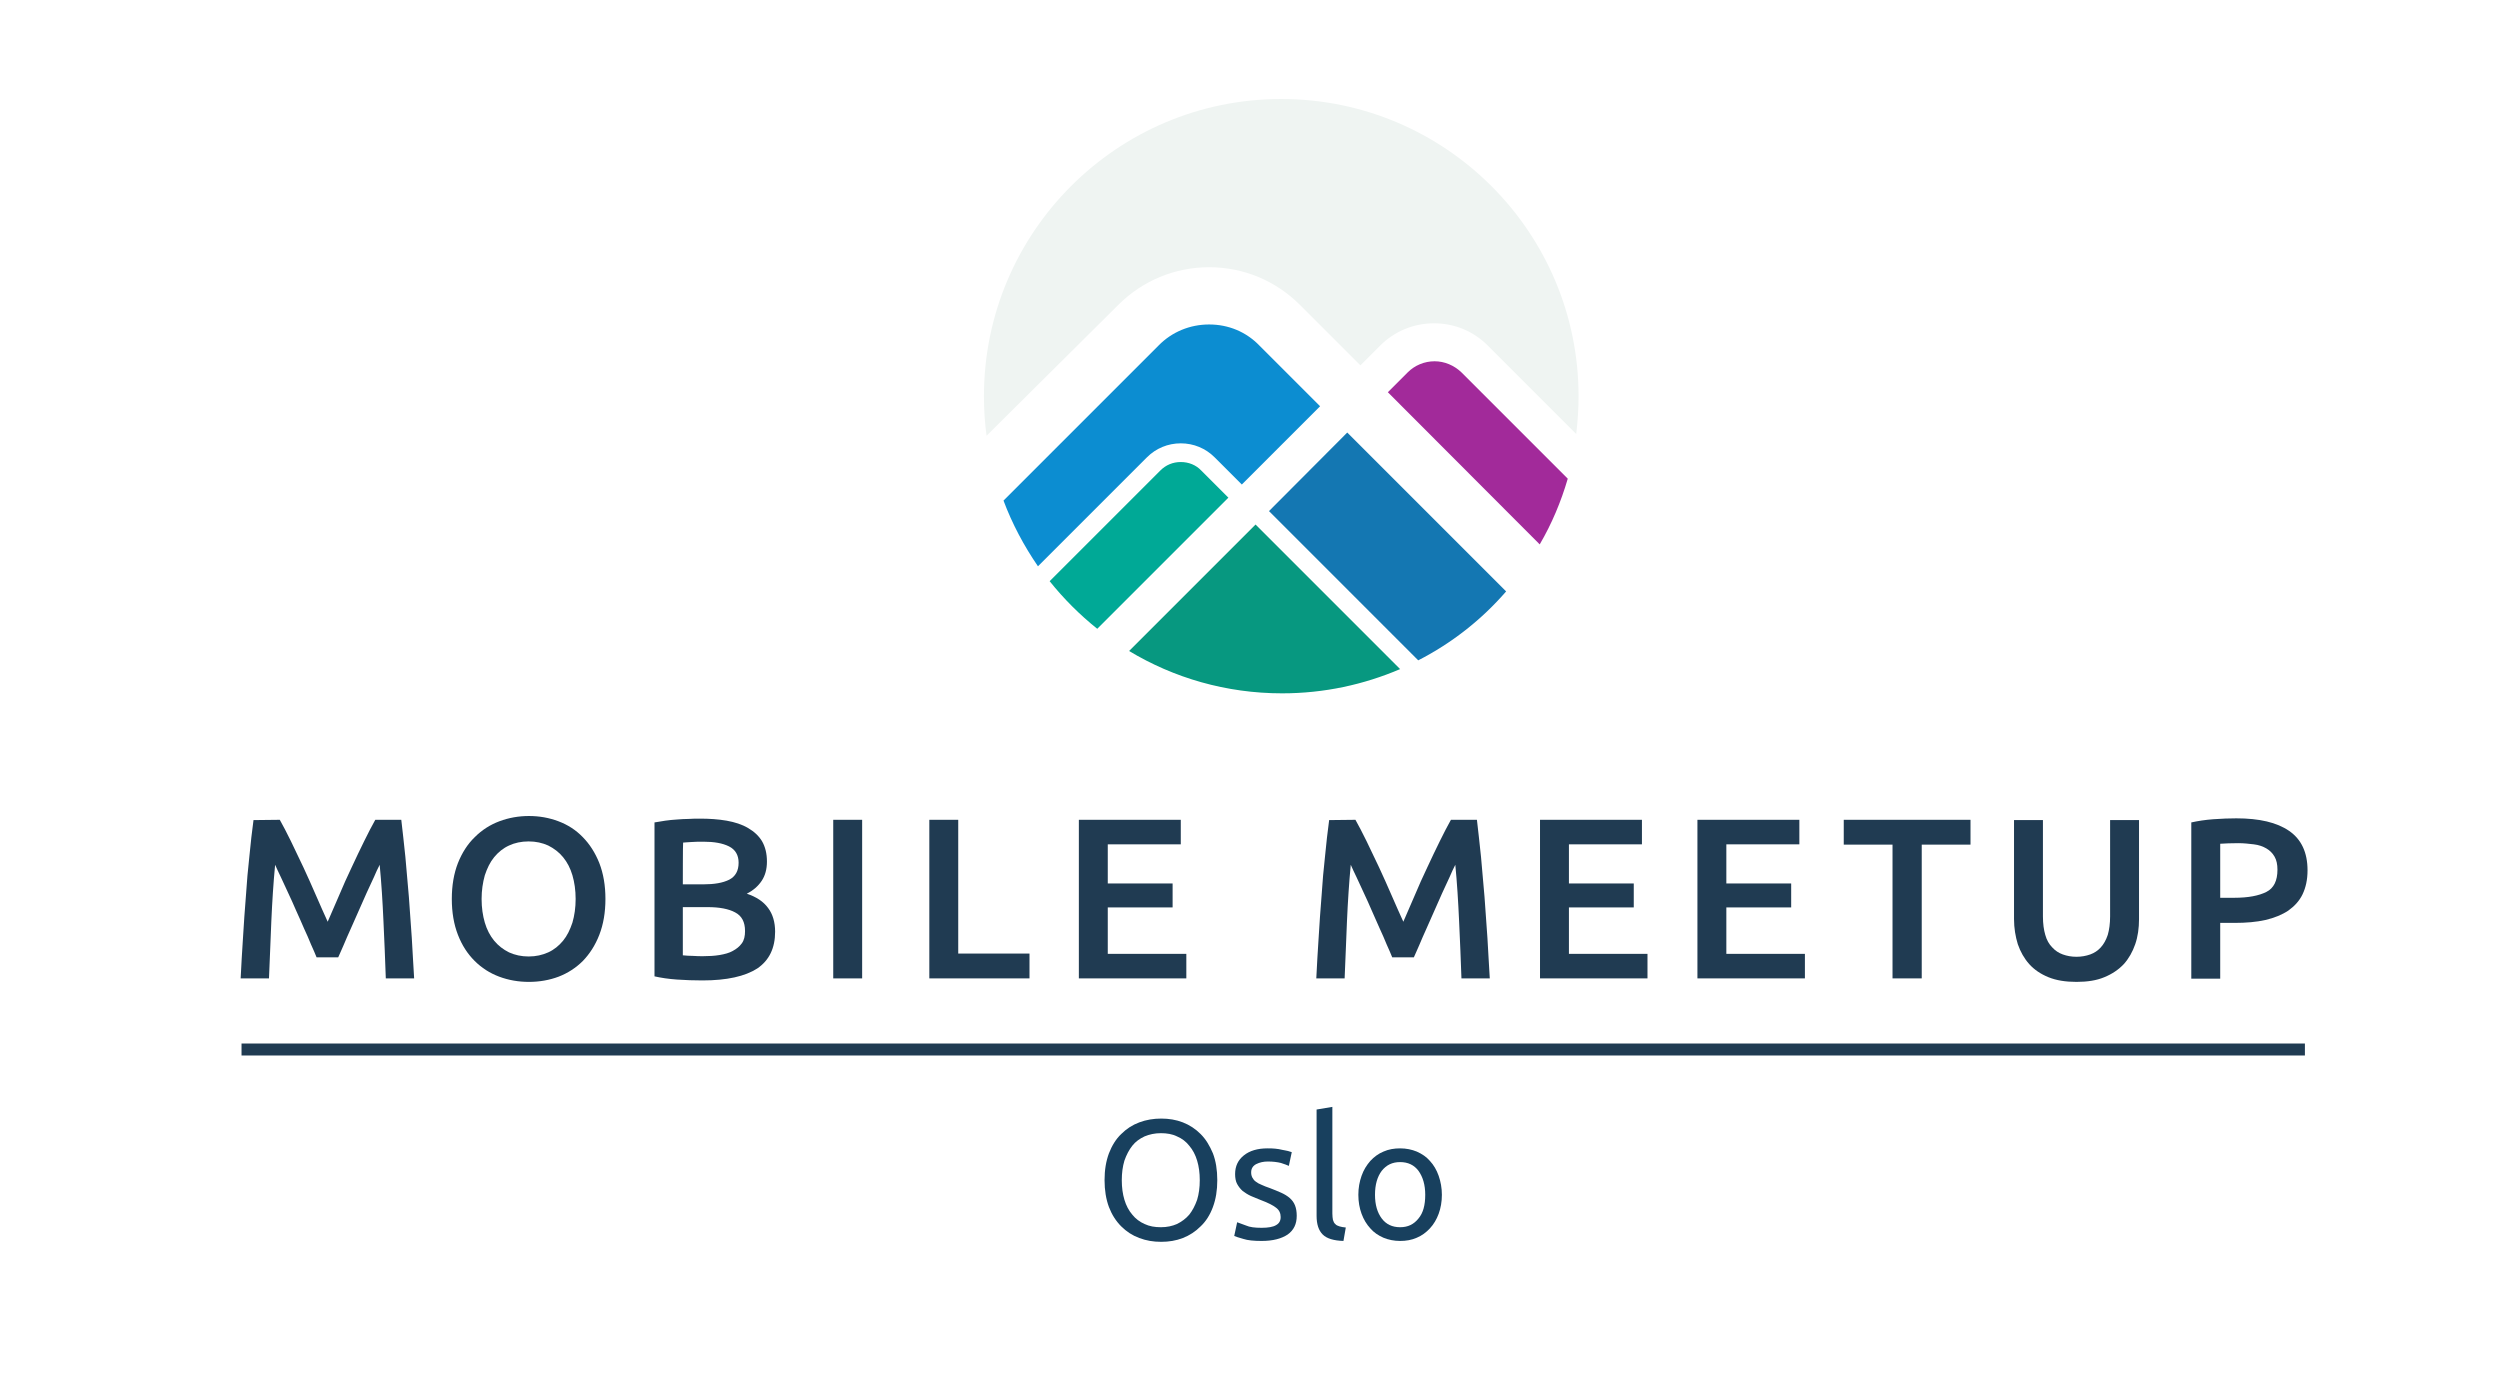
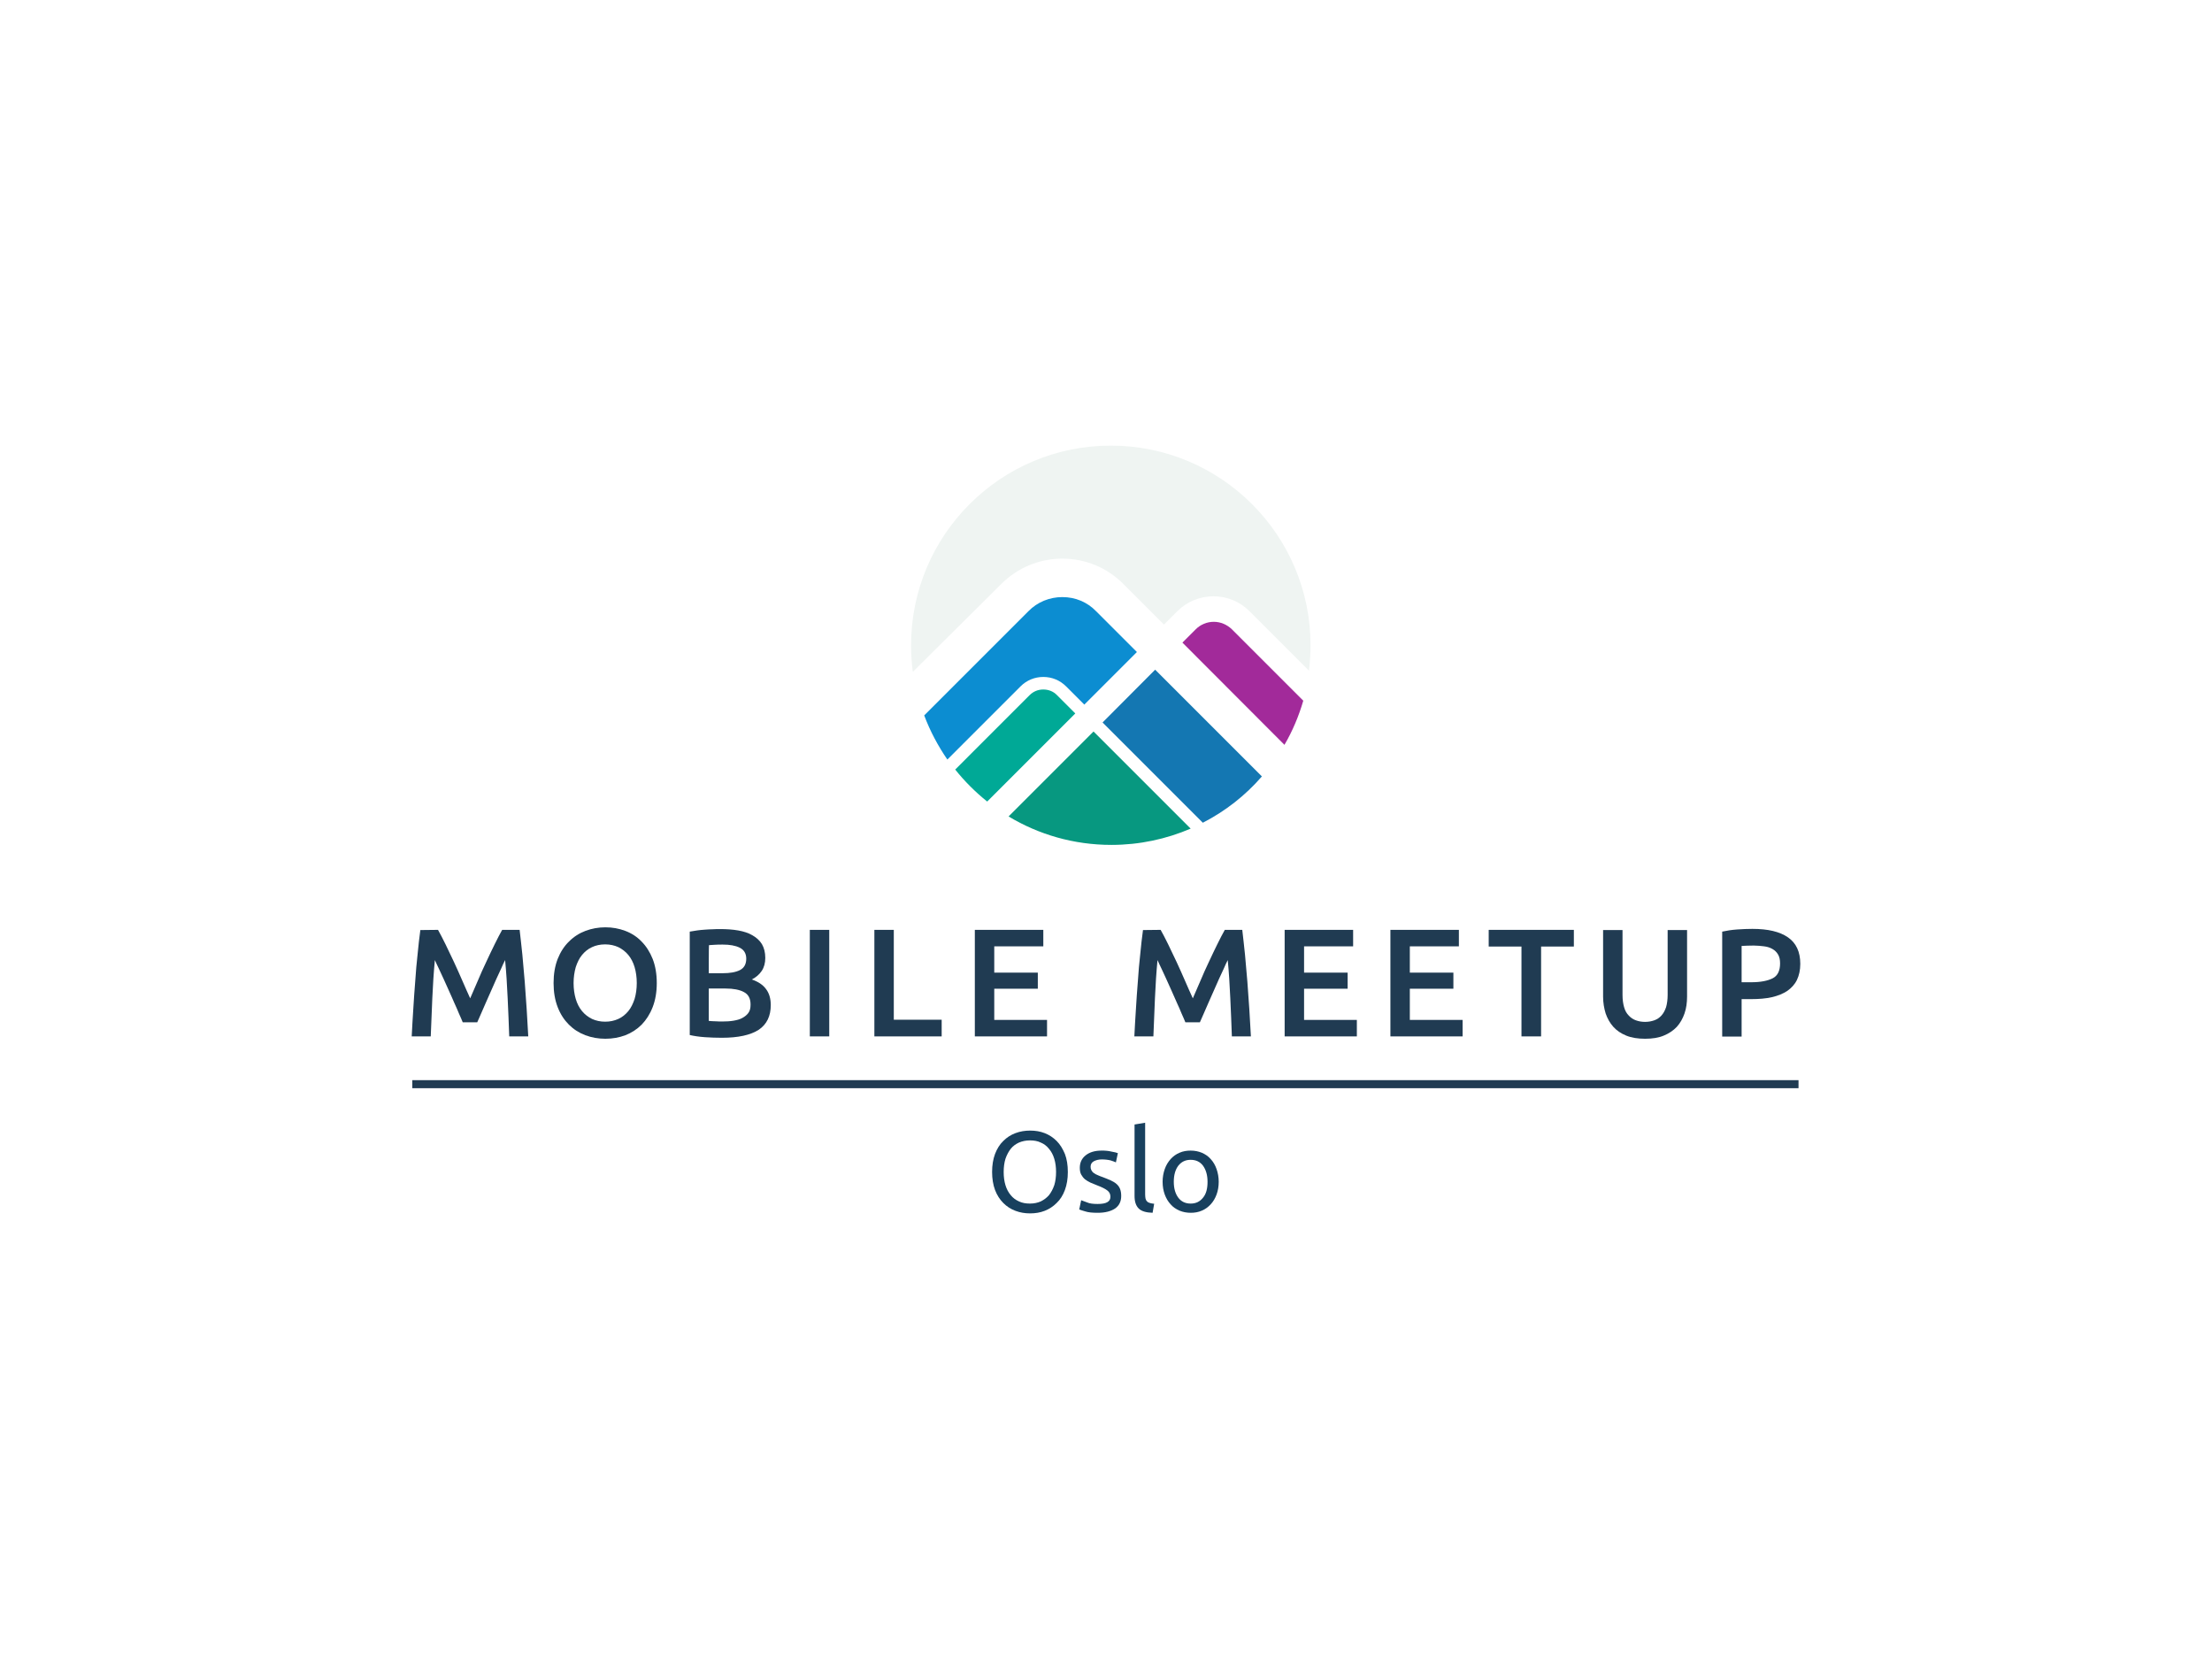
- <svg xmlns="http://www.w3.org/2000/svg" version="1.1" id="svg2" x="0px" y="0px" viewBox="0 0 107 59.2" style="enable-background:new 0 0 107 59.2;" xml:space="preserve">
-   <style type="text/css">
- 	.st0{fill:#203B52;}
+ <svg xmlns="http://www.w3.org/2000/svg" width="640" height="480">
+   <style type="text/css">.st0{fill:#203B52;}
	.st1{fill:#079880;}
	.st2{fill:#A22A9A;}
	.st3{fill:#00A996;}
	.st4{fill:#EFF4F2;}
	.st5{fill:#1477B2;}
	.st6{fill:#0C8DD1;}
- 	.st7{fill:#18405E;}
- </style>
-   <g id="g10" transform="matrix(1.25,0,0,-1.25,0,59.175)">
-     <g id="g12" transform="scale(0.1,0.1)">
-       <path id="path14" class="st0" d="M95.8,192.7c1.1-2,2.4-4.4,3.8-7.3c1.4-2.9,2.8-5.9,4.3-9c1.5-3.2,2.9-6.4,4.3-9.6    c1.4-3.3,2.8-6.3,4-9c1.2,2.8,2.5,5.8,3.9,9c1.4,3.3,2.8,6.5,4.3,9.6c1.5,3.2,2.9,6.2,4.3,9c1.4,2.9,2.7,5.3,3.8,7.3h8.9    c0.5-4,0.9-8.2,1.4-12.7c0.4-4.5,0.8-9,1.2-13.7c0.3-4.7,0.7-9.4,1-14.1c0.3-4.7,0.5-9.3,0.8-13.8h-9.7    c-0.2,6.3-0.5,12.8-0.8,19.5c-0.3,6.7-0.7,13.2-1.3,19.4c-0.6-1.2-1.3-2.6-2-4.3c-0.8-1.7-1.6-3.5-2.5-5.4c-0.9-2-1.8-4-2.7-6.1    c-0.9-2.1-1.8-4.1-2.7-6.1c-0.9-2-1.7-3.8-2.4-5.5c-0.7-1.7-1.4-3.1-1.9-4.3h-7.4c-0.5,1.2-1.1,2.7-1.9,4.4    c-0.7,1.7-1.5,3.6-2.4,5.5c-0.9,2-1.7,4-2.7,6.1c-0.9,2.1-1.8,4.1-2.7,6c-0.9,1.9-1.7,3.7-2.5,5.4c-0.8,1.7-1.5,3.1-2,4.3    c-0.6-6.3-1-12.7-1.3-19.4c-0.3-6.7-0.5-13.2-0.8-19.5l-9.7,0c0.2,4.5,0.5,9.1,0.8,13.9c0.3,4.8,0.6,9.6,1,14.3    c0.3,4.7,0.7,9.3,1.2,13.7c0.4,4.4,0.9,8.5,1.4,12.3L95.8,192.7" />
-       <path id="path16" class="st0" d="M164.9,165.6c0-3,0.4-5.7,1.1-8.1c0.7-2.4,1.8-4.5,3.2-6.2c1.4-1.7,3.1-3,5.1-4    c2-0.9,4.2-1.4,6.7-1.4c2.5,0,4.7,0.5,6.7,1.4c2,0.9,3.7,2.3,5.1,4c1.4,1.7,2.4,3.8,3.2,6.2c0.7,2.4,1.1,5.1,1.1,8.1    c0,3-0.4,5.7-1.1,8.1c-0.7,2.4-1.8,4.5-3.2,6.2c-1.4,1.7-3.1,3-5.1,4c-2,0.9-4.2,1.4-6.7,1.4c-2.5,0-4.8-0.5-6.7-1.4    c-2-0.9-3.7-2.3-5.1-4c-1.4-1.7-2.4-3.8-3.2-6.2C165.3,171.2,164.9,168.5,164.9,165.6z M207.3,165.6c0-4.6-0.7-8.7-2.1-12.3    c-1.4-3.6-3.3-6.5-5.6-8.9c-2.4-2.4-5.2-4.2-8.3-5.4c-3.2-1.2-6.6-1.8-10.2-1.8c-3.6,0-7,0.6-10.2,1.8c-3.2,1.2-6,3-8.4,5.4    c-2.4,2.4-4.3,5.3-5.7,8.9c-1.4,3.6-2.1,7.7-2.1,12.3c0,4.6,0.7,8.7,2.1,12.3c1.4,3.5,3.3,6.5,5.8,8.9c2.4,2.4,5.2,4.2,8.4,5.4    c3.2,1.2,6.6,1.8,10.1,1.8c3.6,0,6.9-0.6,10.1-1.8c3.2-1.2,6-3,8.3-5.4c2.4-2.4,4.3-5.4,5.7-8.9    C206.6,174.3,207.3,170.2,207.3,165.6" />
-       <path id="path18" class="st0" d="M233.8,162.8v-16.5c1.1-0.1,2.3-0.2,3.5-0.2c1.3-0.1,2.4-0.1,3.4-0.1c2,0,3.9,0.1,5.7,0.4    c1.7,0.3,3.3,0.7,4.5,1.4c1.3,0.7,2.3,1.5,3.1,2.6c0.8,1.1,1.1,2.5,1.1,4.2c0,3.1-1.1,5.2-3.4,6.4c-2.2,1.2-5.4,1.8-9.3,1.8H233.8    z M233.8,170.6h7c3.8,0,6.7,0.5,8.9,1.6c2.1,1.1,3.2,3,3.2,5.8c0,2.6-1.1,4.5-3.3,5.6c-2.2,1.1-5.1,1.6-8.7,1.6    c-1.5,0-2.9,0-4-0.1c-1.2-0.1-2.2-0.1-3-0.2C233.8,184.8,233.8,170.6,233.8,170.6z M240.5,137.7c-2.9,0-5.8,0.1-8.7,0.3    c-2.9,0.2-5.5,0.6-7.7,1.1v52.7c1.1,0.2,2.4,0.4,3.7,0.6c1.3,0.2,2.6,0.3,4,0.4c1.4,0.1,2.7,0.2,4,0.2c1.3,0.1,2.6,0.1,3.8,0.1    c3.3,0,6.3-0.2,9.2-0.7c2.8-0.5,5.3-1.3,7.3-2.5c2.1-1.2,3.7-2.7,4.8-4.5c1.1-1.9,1.7-4.2,1.7-7c0-2.6-0.6-4.8-1.8-6.6    c-1.2-1.8-2.9-3.3-5.1-4.4c3.3-1.1,5.7-2.7,7.3-4.9c1.6-2.1,2.4-4.9,2.4-8.1c0-5.6-2-9.8-6.1-12.6    C255.1,139.1,248.9,137.7,240.5,137.7" />
-       <path id="path20" class="st0" d="M285.3,138.4h9.9v54.3h-9.9C285.3,192.7,285.3,138.4,285.3,138.4z" />
-       <path id="path22" class="st0" d="M352.5,146.9v-8.5h-34.3v54.3h9.9v-45.8H352.5" />
-       <path id="path24" class="st0" d="M369.4,138.4v54.3h34.9v-8.4h-25v-13.4h22.2v-8.2h-22.2v-15.9h26.9v-8.4L369.4,138.4" />
-       <path id="path26" class="st0" d="M464.1,192.7c1.1-2,2.4-4.4,3.8-7.3c1.4-2.9,2.8-5.9,4.3-9c1.5-3.2,2.9-6.4,4.3-9.6    c1.4-3.3,2.8-6.3,4-9c1.2,2.8,2.5,5.8,3.9,9c1.4,3.3,2.8,6.5,4.3,9.6c1.5,3.2,2.9,6.2,4.3,9c1.4,2.9,2.7,5.3,3.8,7.3h8.9    c0.5-4,0.9-8.2,1.4-12.7c0.4-4.5,0.8-9,1.2-13.7c0.3-4.7,0.7-9.4,1-14.1c0.3-4.7,0.5-9.3,0.8-13.8h-9.7    c-0.2,6.3-0.5,12.8-0.8,19.5c-0.3,6.7-0.7,13.2-1.3,19.4c-0.6-1.2-1.3-2.6-2-4.3c-0.8-1.7-1.6-3.5-2.5-5.4c-0.9-2-1.8-4-2.7-6.1    c-0.9-2.1-1.8-4.1-2.7-6.1c-0.9-2-1.7-3.8-2.4-5.5c-0.7-1.7-1.4-3.1-1.9-4.3h-7.4c-0.5,1.2-1.1,2.7-1.9,4.4    c-0.7,1.7-1.5,3.6-2.4,5.5c-0.9,2-1.8,4-2.7,6.1c-0.9,2.1-1.8,4.1-2.7,6c-0.9,1.9-1.7,3.7-2.5,5.4c-0.8,1.7-1.5,3.1-2,4.3    c-0.6-6.3-1-12.7-1.3-19.4c-0.3-6.7-0.5-13.2-0.8-19.5h-9.7c0.2,4.5,0.5,9.1,0.8,13.9c0.3,4.8,0.6,9.6,1,14.3    c0.3,4.7,0.7,9.3,1.2,13.7c0.4,4.4,0.9,8.5,1.4,12.3L464.1,192.7" />
-       <path id="path28" class="st0" d="M527.3,138.4v54.3h34.9v-8.4h-25v-13.4h22.2v-8.2h-22.2v-15.9h26.9v-8.4L527.3,138.4" />
-       <path id="path30" class="st0" d="M581.2,138.4v54.3h34.9v-8.4h-25v-13.4h22.2v-8.2h-22.2v-15.9H618v-8.4L581.2,138.4" />
-       <path id="path32" class="st0" d="M674.7,192.7v-8.5H658v-45.8H648v45.8h-16.7v8.5H674.7" />
-       <path id="path34" class="st0" d="M711,137.2c-3.7,0-6.9,0.5-9.6,1.6c-2.7,1.1-4.9,2.6-6.6,4.5c-1.7,1.9-3,4.2-3.9,6.8    c-0.8,2.6-1.3,5.5-1.3,8.6v33.9h9.9v-33c0-2.5,0.3-4.6,0.8-6.3c0.5-1.8,1.3-3.2,2.4-4.3c1-1.1,2.2-1.9,3.6-2.4    c1.4-0.5,2.9-0.8,4.7-0.8c1.7,0,3.3,0.3,4.7,0.8c1.4,0.5,2.6,1.3,3.6,2.4c1,1.1,1.8,2.5,2.4,4.3c0.5,1.7,0.8,3.9,0.8,6.3v33h9.9    v-33.9c0-3.1-0.4-6-1.3-8.6s-2.2-4.9-3.9-6.8c-1.8-1.9-4-3.4-6.7-4.5C717.9,137.7,714.7,137.2,711,137.2" />
-       <path id="path36" class="st0" d="M766.4,184.7c-2.5,0-4.6-0.1-6.2-0.2v-18.5h4.8c4.8,0,8.4,0.7,11,2c2.6,1.3,3.8,3.9,3.8,7.6    c0,1.8-0.3,3.3-1,4.5c-0.7,1.2-1.6,2.1-2.8,2.8c-1.2,0.7-2.6,1.2-4.3,1.4C770,184.5,768.3,184.7,766.4,184.7z M765.7,193.2    c7.9,0,13.9-1.4,18.1-4.3c4.2-2.9,6.3-7.4,6.3-13.5c0-3.2-0.6-5.9-1.7-8.2c-1.1-2.3-2.8-4.1-4.9-5.6c-2.1-1.4-4.8-2.5-7.8-3.2    c-3.1-0.7-6.6-1-10.6-1h-4.9v-19.1h-9.9v53.5c2.3,0.5,4.8,0.9,7.6,1.1C760.8,193.1,763.3,193.2,765.7,193.2" />
-       <path id="path38" class="st1" d="M429.9,293.8l-43.3-43.3c15.3-9.2,33.2-14.5,52.4-14.5c14.4,0,28,3,40.4,8.3L429.9,293.8" />
-       <path id="path40" class="st2" d="M491.2,349.7c-3.5,0-6.8-1.4-9.2-3.8l-6.8-6.8l52-52.1c4.1,7,7.3,14.6,9.6,22.5l-36.4,36.4    C497.9,348.3,494.6,349.7,491.2,349.7" />
-       <path id="path42" class="st3" d="M404.3,315.2c-2.7,0-5.1-1-7-2.9l-37.9-37.9c4.8-6,10.3-11.5,16.3-16.3l44.9,44.9l-9.3,9.3    C409.5,314.2,407,315.2,404.3,315.2" />
-       <path id="path44" class="st4" d="M382.9,369c8.3,8.3,19.4,12.9,31.1,12.9c11.8,0,22.8-4.6,31.1-12.9l20.7-20.7l6.8,6.8    c4.9,4.9,11.5,7.6,18.4,7.6c7,0,13.5-2.7,18.4-7.6l30.3-30.3c0.5,4.2,0.8,8.6,0.8,12.9c0,56.2-45.6,101.8-101.8,101.8    c-56.2,0-101.8-45.6-101.8-101.8c0-4.6,0.3-9.1,0.9-13.5L382.9,369" />
-       <path id="path46" class="st5" d="M434.5,298.4l51.1-51.1c11.5,5.9,21.7,13.9,30.1,23.6l-54.4,54.4L434.5,298.4" />
-       <path id="path48" class="st6" d="M414,362.3c-6.5,0-12.7-2.5-17.3-7.2l-53.1-53.1c3-8,7-15.5,11.8-22.5l37.3,37.3    c3.1,3.1,7.2,4.8,11.6,4.8c4.4,0,8.5-1.7,11.6-4.8l9.3-9.3l26.8,26.8l-20.7,20.7C426.7,359.8,420.6,362.3,414,362.3" />
-       <path id="path50" class="st7" d="M384.1,69.3c0-2.5,0.3-4.7,0.9-6.7c0.6-2,1.5-3.7,2.7-5.1c1.1-1.4,2.6-2.5,4.2-3.2    c1.7-0.8,3.5-1.1,5.6-1.1c2.1,0,3.9,0.4,5.5,1.1c1.6,0.8,3,1.8,4.2,3.2c1.1,1.4,2,3.1,2.7,5.1c0.6,2,0.9,4.2,0.9,6.7    c0,2.5-0.3,4.7-0.9,6.7c-0.6,2-1.5,3.7-2.7,5.1c-1.1,1.4-2.5,2.5-4.2,3.2c-1.6,0.8-3.5,1.1-5.5,1.1c-2.1,0-3.9-0.4-5.6-1.1    c-1.7-0.8-3.1-1.8-4.2-3.2c-1.1-1.4-2-3.1-2.7-5.1C384.4,74,384.1,71.8,384.1,69.3z M378.2,69.3c0,3.5,0.5,6.5,1.5,9.2    c1,2.6,2.4,4.9,4.2,6.6c1.8,1.8,3.8,3.1,6.2,4c2.4,0.9,4.9,1.3,7.5,1.3c2.6,0,5.1-0.4,7.4-1.3c2.3-0.9,4.3-2.2,6.1-4    c1.8-1.8,3.1-4,4.2-6.6c1-2.6,1.5-5.7,1.5-9.2c0-3.5-0.5-6.5-1.5-9.2c-1-2.7-2.4-4.9-4.2-6.6c-1.8-1.8-3.8-3.1-6.1-4    c-2.3-0.9-4.8-1.3-7.4-1.3c-2.7,0-5.1,0.4-7.5,1.3c-2.4,0.9-4.4,2.2-6.2,4c-1.8,1.8-3.2,4-4.2,6.6    C378.7,62.8,378.2,65.9,378.2,69.3" />
-       <path id="path52" class="st7" d="M432,53c2.2,0,3.9,0.3,4.9,0.9c1.1,0.6,1.6,1.5,1.6,2.8c0,1.3-0.5,2.4-1.6,3.2    c-1,0.8-2.8,1.7-5.2,2.6c-1.2,0.5-2.3,0.9-3.4,1.4c-1.1,0.5-2,1.1-2.8,1.7c-0.8,0.7-1.4,1.5-1.9,2.4c-0.5,0.9-0.7,2.1-0.7,3.4    c0,2.7,1,4.8,3,6.4c2,1.6,4.7,2.4,8.1,2.4c0.9,0,1.7,0,2.6-0.1c0.9-0.1,1.7-0.2,2.4-0.4c0.7-0.1,1.4-0.3,2-0.4    c0.6-0.2,1-0.3,1.3-0.4l-1-4.7c-0.6,0.3-1.5,0.6-2.7,1c-1.2,0.3-2.7,0.5-4.5,0.5c-1.5,0-2.8-0.3-4-0.9c-1.1-0.6-1.7-1.5-1.7-2.8    c0-0.7,0.1-1.2,0.4-1.8c0.3-0.5,0.6-1,1.2-1.4c0.5-0.4,1.2-0.8,2-1.1c0.8-0.4,1.7-0.7,2.8-1.1c1.4-0.5,2.7-1.1,3.9-1.6    c1.1-0.5,2.1-1.1,2.9-1.8c0.8-0.7,1.4-1.5,1.8-2.5c0.4-1,0.6-2.2,0.6-3.6c0-2.8-1-4.9-3.1-6.4c-2.1-1.4-5-2.2-8.9-2.2    c-2.7,0-4.8,0.2-6.3,0.7c-1.5,0.4-2.6,0.8-3.1,1l1,4.7c0.6-0.2,1.6-0.6,3-1.1C427.9,53.2,429.7,53,432,53" />
-       <path id="path54" class="st7" d="M460,48.5c-3.3,0.1-5.7,0.8-7.1,2.2c-1.4,1.4-2.1,3.5-2.1,6.4v36.4l5.4,0.9V57.9    c0-0.9,0.1-1.6,0.2-2.2c0.2-0.6,0.4-1.1,0.8-1.4c0.3-0.4,0.8-0.6,1.4-0.8c0.6-0.2,1.3-0.3,2.2-0.4L460,48.5" />
-       <path id="path56" class="st7" d="M488,64.3c0,3.4-0.8,6.1-2.3,8.2c-1.5,2-3.6,3-6.3,3s-4.7-1-6.3-3c-1.5-2-2.3-4.7-2.3-8.2    c0-3.4,0.8-6.1,2.3-8.1c1.5-2,3.6-3,6.3-3s4.7,1,6.3,3C487.3,58.1,488,60.8,488,64.3z M493.7,64.3c0-2.4-0.4-4.6-1.1-6.5    c-0.7-1.9-1.7-3.6-3-5c-1.3-1.4-2.8-2.5-4.5-3.2c-1.8-0.8-3.7-1.1-5.7-1.1c-2.1,0-4,0.4-5.7,1.1c-1.8,0.8-3.3,1.8-4.5,3.2    c-1.3,1.4-2.3,3.1-3,5c-0.7,1.9-1.1,4.1-1.1,6.5c0,2.4,0.4,4.5,1.1,6.5c0.7,2,1.7,3.6,3,5.1c1.3,1.4,2.8,2.5,4.5,3.2    c1.8,0.8,3.7,1.1,5.7,1.1c2.1,0,4-0.4,5.7-1.1c1.8-0.8,3.3-1.8,4.5-3.2c1.3-1.4,2.3-3.1,3-5.1C493.3,68.8,493.7,66.6,493.7,64.3" />
-       <path id="path58" class="st0" d="M82.7,112h706.5v4.1H82.7V112z" />
+ 	.st7{fill:#18405E;}</style>
+   <g>
+     <rect fill="none" id="canvas_background" height="482" width="642" y="-1" x="-1" />
+   </g>
+   <g>
+     <g transform="matrix(5.676934,0,0,-5.676934,-63.17504,227.5741) " id="g10">
+       <g transform="translate(24.75809,-24.31199) scale(0.1) " id="g12">
+         <path d="m86.937,170.082c1.1,-2 2.4,-4.4 3.8,-7.3c1.4,-2.9 2.8,-5.9 4.3,-9c1.5,-3.2 2.9,-6.4 4.3,-9.6c1.4,-3.3 2.8,-6.3 4,-9c1.2,2.8 2.5,5.8 3.9,9c1.4,3.3 2.8,6.5 4.3,9.6c1.5,3.2 2.9,6.2 4.3,9c1.4,2.9 2.7,5.3 3.8,7.3l8.9,0c0.5,-4 0.9,-8.2 1.4,-12.7c0.4,-4.5 0.8,-9 1.2,-13.7c0.3,-4.7 0.7,-9.4 1,-14.1c0.3,-4.7 0.5,-9.3 0.8,-13.8l-9.7,0c-0.2,6.3 -0.5,12.8 -0.8,19.5c-0.3,6.7 -0.7,13.2 -1.3,19.4c-0.6,-1.2 -1.3,-2.6 -2,-4.3c-0.8,-1.7 -1.6,-3.5 -2.5,-5.4c-0.9,-2 -1.8,-4 -2.7,-6.1c-0.9,-2.1 -1.8,-4.1 -2.7,-6.1c-0.9,-2 -1.7,-3.8 -2.4,-5.5c-0.7,-1.7 -1.4,-3.1 -1.9,-4.3l-7.4,0c-0.5,1.2 -1.1,2.7 -1.9,4.4c-0.7,1.7 -1.5,3.6 -2.4,5.5c-0.9,2 -1.7,4 -2.7,6.1c-0.9,2.1 -1.8,4.1 -2.7,6c-0.9,1.9 -1.7,3.7 -2.5,5.4c-0.8,1.7 -1.5,3.1 -2,4.3c-0.6,-6.3 -1,-12.7 -1.3,-19.4c-0.3,-6.7 -0.5,-13.2 -0.8,-19.5l-9.7,0c0.2,4.5 0.5,9.1 0.8,13.9c0.3,4.8 0.6,9.6 1,14.3c0.3,4.7 0.7,9.3 1.2,13.7c0.4,4.4 0.9,8.5 1.4,12.3l9,0.1" class="st0" id="path14" />
+         <path d="m156.037,142.982c0,-3 0.4,-5.7 1.1,-8.1c0.7,-2.4 1.8,-4.5 3.2,-6.2c1.4,-1.7 3.1,-3 5.1,-4c2,-0.9 4.2,-1.4 6.7,-1.4c2.5,0 4.7,0.5 6.7,1.4c2,0.9 3.7,2.3 5.1,4c1.4,1.7 2.4,3.8 3.2,6.2c0.7,2.4 1.1,5.1 1.1,8.1c0,3 -0.4,5.7 -1.1,8.1c-0.7,2.4 -1.8,4.5 -3.2,6.2c-1.4,1.7 -3.1,3 -5.1,4c-2,0.9 -4.2,1.4 -6.7,1.4c-2.5,0 -4.8,-0.5 -6.7,-1.4c-2,-0.9 -3.7,-2.3 -5.1,-4c-1.4,-1.7 -2.4,-3.8 -3.2,-6.2c-0.7,-2.5 -1.1,-5.2 -1.1,-8.1zm42.4,0c0,-4.6 -0.7,-8.7 -2.1,-12.3c-1.4,-3.6 -3.3,-6.5 -5.6,-8.9c-2.4,-2.4 -5.2,-4.2 -8.3,-5.4c-3.2,-1.2 -6.6,-1.8 -10.2,-1.8c-3.6,0 -7,0.6 -10.2,1.8c-3.2,1.2 -6,3 -8.4,5.4c-2.4,2.4 -4.3,5.3 -5.7,8.9c-1.4,3.6 -2.1,7.7 -2.1,12.3c0,4.6 0.7,8.7 2.1,12.3c1.4,3.5 3.3,6.5 5.8,8.9c2.4,2.4 5.2,4.2 8.4,5.4c3.2,1.2 6.6,1.8 10.1,1.8c3.6,0 6.9,-0.6 10.1,-1.8c3.2,-1.2 6,-3 8.3,-5.4c2.4,-2.4 4.3,-5.4 5.7,-8.9c1.4,-3.6 2.1,-7.7 2.1,-12.3" class="st0" id="path16" />
+         <path d="m224.937,140.182l0,-16.5c1.1,-0.1 2.3,-0.2 3.5,-0.2c1.3,-0.1 2.4,-0.1 3.4,-0.1c2,0 3.9,0.1 5.7,0.4c1.7,0.3 3.3,0.7 4.5,1.4c1.3,0.7 2.3,1.5 3.1,2.6c0.8,1.1 1.1,2.5 1.1,4.2c0,3.1 -1.1,5.2 -3.4,6.4c-2.2,1.2 -5.4,1.8 -9.3,1.8l-8.6,0zm0,7.8l7,0c3.8,0 6.7,0.5 8.9,1.6c2.1,1.1 3.2,3 3.2,5.8c0,2.6 -1.1,4.5 -3.3,5.6c-2.2,1.1 -5.1,1.6 -8.7,1.6c-1.5,0 -2.9,0 -4,-0.1c-1.2,-0.1 -2.2,-0.1 -3,-0.2c-0.1,-0.1 -0.1,-14.3 -0.1,-14.3zm6.7,-32.9c-2.9,0 -5.8,0.1 -8.7,0.3c-2.9,0.2 -5.5,0.6 -7.7,1.1l0,52.7c1.1,0.2 2.4,0.4 3.7,0.6c1.3,0.2 2.6,0.3 4,0.4c1.4,0.1 2.7,0.2 4,0.2c1.3,0.1 2.6,0.1 3.8,0.1c3.3,0 6.3,-0.2 9.2,-0.7c2.8,-0.5 5.3,-1.3 7.3,-2.5c2.1,-1.2 3.7,-2.7 4.8,-4.5c1.1,-1.9 1.7,-4.2 1.7,-7c0,-2.6 -0.6,-4.8 -1.8,-6.6c-1.2,-1.8 -2.9,-3.3 -5.1,-4.4c3.3,-1.1 5.7,-2.7 7.3,-4.9c1.6,-2.1 2.4,-4.9 2.4,-8.1c0,-5.6 -2,-9.8 -6.1,-12.6c-4.2,-2.7 -10.4,-4.1 -18.8,-4.1" class="st0" id="path18" />
+         <path d="m276.437,115.782l9.9,0l0,54.3l-9.9,0c0,0 0,-54.3 0,-54.3z" class="st0" id="path20" />
+         <path d="m343.637,124.282l0,-8.5l-34.3,0l0,54.3l9.9,0l0,-45.8l24.4,0" class="st0" id="path22" />
+         <path d="m360.537,115.782l0,54.3l34.9,0l0,-8.4l-25,0l0,-13.4l22.2,0l0,-8.2l-22.2,0l0,-15.9l26.9,0l0,-8.4l-36.8,0" class="st0" id="path24" />
+         <path d="m455.237,170.082c1.1,-2 2.4,-4.4 3.8,-7.3c1.4,-2.9 2.8,-5.9 4.3,-9c1.5,-3.2 2.9,-6.4 4.3,-9.6c1.4,-3.3 2.8,-6.3 4,-9c1.2,2.8 2.5,5.8 3.9,9c1.4,3.3 2.8,6.5 4.3,9.6c1.5,3.2 2.9,6.2 4.3,9c1.4,2.9 2.7,5.3 3.8,7.3l8.9,0c0.5,-4 0.9,-8.2 1.4,-12.7c0.4,-4.5 0.8,-9 1.2,-13.7c0.3,-4.7 0.7,-9.4 1,-14.1c0.3,-4.7 0.5,-9.3 0.8,-13.8l-9.7,0c-0.2,6.3 -0.5,12.8 -0.8,19.5c-0.3,6.7 -0.7,13.2 -1.3,19.4c-0.6,-1.2 -1.3,-2.6 -2,-4.3c-0.8,-1.7 -1.6,-3.5 -2.5,-5.4c-0.9,-2 -1.8,-4 -2.7,-6.1c-0.9,-2.1 -1.8,-4.1 -2.7,-6.1c-0.9,-2 -1.7,-3.8 -2.4,-5.5c-0.7,-1.7 -1.4,-3.1 -1.9,-4.3l-7.4,0c-0.5,1.2 -1.1,2.7 -1.9,4.4c-0.7,1.7 -1.5,3.6 -2.4,5.5c-0.9,2 -1.8,4 -2.7,6.1c-0.9,2.1 -1.8,4.1 -2.7,6c-0.9,1.9 -1.7,3.7 -2.5,5.4c-0.8,1.7 -1.5,3.1 -2,4.3c-0.6,-6.3 -1,-12.7 -1.3,-19.4c-0.3,-6.7 -0.5,-13.2 -0.8,-19.5l-9.7,0c0.2,4.5 0.5,9.1 0.8,13.9c0.3,4.8 0.6,9.6 1,14.3c0.3,4.7 0.7,9.3 1.2,13.7c0.4,4.4 0.9,8.5 1.4,12.3l9,0.1" class="st0" id="path26" />
+         <path d="m518.437,115.782l0,54.3l34.9,0l0,-8.4l-25,0l0,-13.4l22.2,0l0,-8.2l-22.2,0l0,-15.9l26.9,0l0,-8.4l-36.8,0" class="st0" id="path28" />
+         <path d="m572.337,115.782l0,54.3l34.9,0l0,-8.4l-25,0l0,-13.4l22.2,0l0,-8.2l-22.2,0l0,-15.9l26.9,0l0,-8.4l-36.8,0" class="st0" id="path30" />
+         <path d="m665.837,170.082l0,-8.5l-16.7,0l0,-45.8l-10,0l0,45.8l-16.7,0l0,8.5l43.4,0" class="st0" id="path32" />
+         <path d="m702.137,114.582c-3.7,0 -6.9,0.5 -9.6,1.6c-2.7,1.1 -4.9,2.6 -6.6,4.5c-1.7,1.9 -3,4.2 -3.9,6.8c-0.8,2.6 -1.3,5.5 -1.3,8.6l0,33.9l9.9,0l0,-33c0,-2.5 0.3,-4.6 0.8,-6.3c0.5,-1.8 1.3,-3.2 2.4,-4.3c1,-1.1 2.2,-1.9 3.6,-2.4c1.4,-0.5 2.9,-0.8 4.7,-0.8c1.7,0 3.3,0.3 4.7,0.8c1.4,0.5 2.6,1.3 3.6,2.4c1,1.1 1.8,2.5 2.4,4.3c0.5,1.7 0.8,3.9 0.8,6.3l0,33l9.9,0l0,-33.9c0,-3.1 -0.4,-6 -1.3,-8.6s-2.2,-4.9 -3.9,-6.8c-1.8,-1.9 -4,-3.4 -6.7,-4.5c-2.6,-1.1 -5.8,-1.6 -9.5,-1.6" class="st0" id="path34" />
+         <path d="m757.537,162.082c-2.5,0 -4.6,-0.1 -6.2,-0.2l0,-18.5l4.8,0c4.8,0 8.4,0.7 11,2c2.6,1.3 3.8,3.9 3.8,7.6c0,1.8 -0.3,3.3 -1,4.5c-0.7,1.2 -1.6,2.1 -2.8,2.8c-1.2,0.7 -2.6,1.2 -4.3,1.4c-1.7,0.2 -3.4,0.4 -5.3,0.4zm-0.7,8.5c7.9,0 13.9,-1.4 18.1,-4.3c4.2,-2.9 6.3,-7.4 6.3,-13.5c0,-3.2 -0.6,-5.9 -1.7,-8.2c-1.1,-2.3 -2.8,-4.1 -4.9,-5.6c-2.1,-1.4 -4.8,-2.5 -7.8,-3.2c-3.1,-0.7 -6.6,-1 -10.6,-1l-4.9,0l0,-19.1l-9.9,0l0,53.5c2.3,0.5 4.8,0.9 7.6,1.1c2.9,0.2 5.4,0.3 7.8,0.3" class="st0" id="path36" />
+         <path d="m421.037,271.182l-43.3,-43.3c15.3,-9.2 33.2,-14.5 52.4,-14.5c14.4,0 28,3 40.4,8.3l-49.5,49.5" class="st1" id="path38" />
+         <path d="m482.337,327.082c-3.5,0 -6.8,-1.4 -9.2,-3.8l-6.8,-6.8l52,-52.1c4.1,7 7.3,14.6 9.6,22.5l-36.4,36.4c-2.5,2.4 -5.8,3.8 -9.2,3.8" class="st2" id="path40" />
+         <path d="m395.437,292.582c-2.7,0 -5.1,-1 -7,-2.9l-37.9,-37.9c4.8,-6 10.3,-11.5 16.3,-16.3l44.9,44.9l-9.3,9.3c-1.8,1.9 -4.3,2.9 -7,2.9" class="st3" id="path42" />
+         <path d="m374.037,346.382c8.3,8.3 19.4,12.9 31.1,12.9c11.8,0 22.8,-4.6 31.1,-12.9l20.7,-20.7l6.8,6.8c4.9,4.9 11.5,7.6 18.4,7.6c7,0 13.5,-2.7 18.4,-7.6l30.3,-30.3c0.5,4.2 0.8,8.6 0.8,12.9c0,56.2 -45.6,101.8 -101.8,101.8c-56.2,0 -101.8,-45.6 -101.8,-101.8c0,-4.6 0.3,-9.1 0.9,-13.5l45.1,44.8" class="st4" id="path44" />
+         <path d="m425.637,275.782l51.1,-51.1c11.5,5.9 21.7,13.9 30.1,23.6l-54.4,54.4l-26.8,-26.9" class="st5" id="path46" />
+         <path d="m405.137,339.682c-6.5,0 -12.7,-2.5 -17.3,-7.2l-53.1,-53.1c3,-8 7,-15.5 11.8,-22.5l37.3,37.3c3.1,3.1 7.2,4.8 11.6,4.8c4.4,0 8.5,-1.7 11.6,-4.8l9.3,-9.3l26.8,26.8l-20.7,20.7c-4.6,4.8 -10.7,7.3 -17.3,7.3" class="st6" id="path48" />
+         <path d="m375.237,46.682c0,-2.5 0.3,-4.7 0.9,-6.7c0.6,-2 1.5,-3.7 2.7,-5.1c1.1,-1.4 2.6,-2.5 4.2,-3.2c1.7,-0.8 3.5,-1.1 5.6,-1.1c2.1,0 3.9,0.4 5.5,1.1c1.6,0.8 3,1.8 4.2,3.2c1.1,1.4 2,3.1 2.7,5.1c0.6,2 0.9,4.2 0.9,6.7c0,2.5 -0.3,4.7 -0.9,6.7c-0.6,2 -1.5,3.7 -2.7,5.1c-1.1,1.4 -2.5,2.5 -4.2,3.2c-1.6,0.8 -3.5,1.1 -5.5,1.1c-2.1,0 -3.9,-0.4 -5.6,-1.1c-1.7,-0.8 -3.1,-1.8 -4.2,-3.2c-1.1,-1.4 -2,-3.1 -2.7,-5.1c-0.6,-2 -0.9,-4.2 -0.9,-6.7zm-5.9,0c0,3.5 0.5,6.5 1.5,9.2c1,2.6 2.4,4.9 4.2,6.6c1.8,1.8 3.8,3.1 6.2,4c2.4,0.9 4.9,1.3 7.5,1.3c2.6,0 5.1,-0.4 7.4,-1.3c2.3,-0.9 4.3,-2.2 6.1,-4c1.8,-1.8 3.1,-4 4.2,-6.6c1,-2.6 1.5,-5.7 1.5,-9.2c0,-3.5 -0.5,-6.5 -1.5,-9.2c-1,-2.7 -2.4,-4.9 -4.2,-6.6c-1.8,-1.8 -3.8,-3.1 -6.1,-4c-2.3,-0.9 -4.8,-1.3 -7.4,-1.3c-2.7,0 -5.1,0.4 -7.5,1.3c-2.4,0.9 -4.4,2.2 -6.2,4c-1.8,1.8 -3.2,4 -4.2,6.6c-1,2.7 -1.5,5.8 -1.5,9.2" class="st7" id="path50" />
+         <path d="m423.137,30.382c2.2,0 3.9,0.3 4.9,0.9c1.1,0.6 1.6,1.5 1.6,2.8c0,1.3 -0.5,2.4 -1.6,3.2c-1,0.8 -2.8,1.7 -5.2,2.6c-1.2,0.5 -2.3,0.9 -3.4,1.4c-1.1,0.5 -2,1.1 -2.8,1.7c-0.8,0.7 -1.4,1.5 -1.9,2.4c-0.5,0.9 -0.7,2.1 -0.7,3.4c0,2.7 1,4.8 3,6.4c2,1.6 4.7,2.4 8.1,2.4c0.9,0 1.7,0 2.6,-0.1c0.9,-0.1 1.7,-0.2 2.4,-0.4c0.7,-0.1 1.4,-0.3 2,-0.4c0.6,-0.2 1,-0.3 1.3,-0.4l-1,-4.7c-0.6,0.3 -1.5,0.6 -2.7,1c-1.2,0.3 -2.7,0.5 -4.5,0.5c-1.5,0 -2.8,-0.3 -4,-0.9c-1.1,-0.6 -1.7,-1.5 -1.7,-2.8c0,-0.7 0.1,-1.2 0.4,-1.8c0.3,-0.5 0.6,-1 1.2,-1.4c0.5,-0.4 1.2,-0.8 2,-1.1c0.8,-0.4 1.7,-0.7 2.8,-1.1c1.4,-0.5 2.7,-1.1 3.9,-1.6c1.1,-0.5 2.1,-1.1 2.9,-1.8c0.8,-0.7 1.4,-1.5 1.8,-2.5c0.4,-1 0.6,-2.2 0.6,-3.6c0,-2.8 -1,-4.9 -3.1,-6.4c-2.1,-1.4 -5,-2.2 -8.9,-2.2c-2.7,0 -4.8,0.2 -6.3,0.7c-1.5,0.4 -2.6,0.8 -3.1,1l1,4.7c0.6,-0.2 1.6,-0.6 3,-1.1c1.3,-0.6 3.1,-0.8 5.4,-0.8" class="st7" id="path52" />
+         <path d="m451.137,25.882c-3.3,0.1 -5.7,0.8 -7.1,2.2c-1.4,1.4 -2.1,3.5 -2.1,6.4l0,36.4l5.4,0.9l0,-36.5c0,-0.9 0.1,-1.6 0.2,-2.2c0.2,-0.6 0.4,-1.1 0.8,-1.4c0.3,-0.4 0.8,-0.6 1.4,-0.8c0.6,-0.2 1.3,-0.3 2.2,-0.4l-0.8,-4.6" class="st7" id="path54" />
+         <path d="m479.137,41.682c0,3.4 -0.8,6.1 -2.3,8.2c-1.5,2 -3.6,3 -6.3,3s-4.7,-1 -6.3,-3c-1.5,-2 -2.3,-4.7 -2.3,-8.2c0,-3.4 0.8,-6.1 2.3,-8.1c1.5,-2 3.6,-3 6.3,-3s4.7,1 6.3,3c1.6,1.9 2.3,4.6 2.3,8.1zm5.7,0c0,-2.4 -0.4,-4.6 -1.1,-6.5c-0.7,-1.9 -1.7,-3.6 -3,-5c-1.3,-1.4 -2.8,-2.5 -4.5,-3.2c-1.8,-0.8 -3.7,-1.1 -5.7,-1.1c-2.1,0 -4,0.4 -5.7,1.1c-1.8,0.8 -3.3,1.8 -4.5,3.2c-1.3,1.4 -2.3,3.1 -3,5c-0.7,1.9 -1.1,4.1 -1.1,6.5c0,2.4 0.4,4.5 1.1,6.5c0.7,2 1.7,3.6 3,5.1c1.3,1.4 2.8,2.5 4.5,3.2c1.8,0.8 3.7,1.1 5.7,1.1c2.1,0 4,-0.4 5.7,-1.1c1.8,-0.8 3.3,-1.8 4.5,-3.2c1.3,-1.4 2.3,-3.1 3,-5.1c0.7,-2 1.1,-4.2 1.1,-6.5" class="st7" id="path56" />
+         <path d="m73.837,89.382l706.5,0l0,4.1l-706.5,0l0,-4.1z" class="st0" id="path58" />
+       </g>
    </g>
  </g>
</svg>
